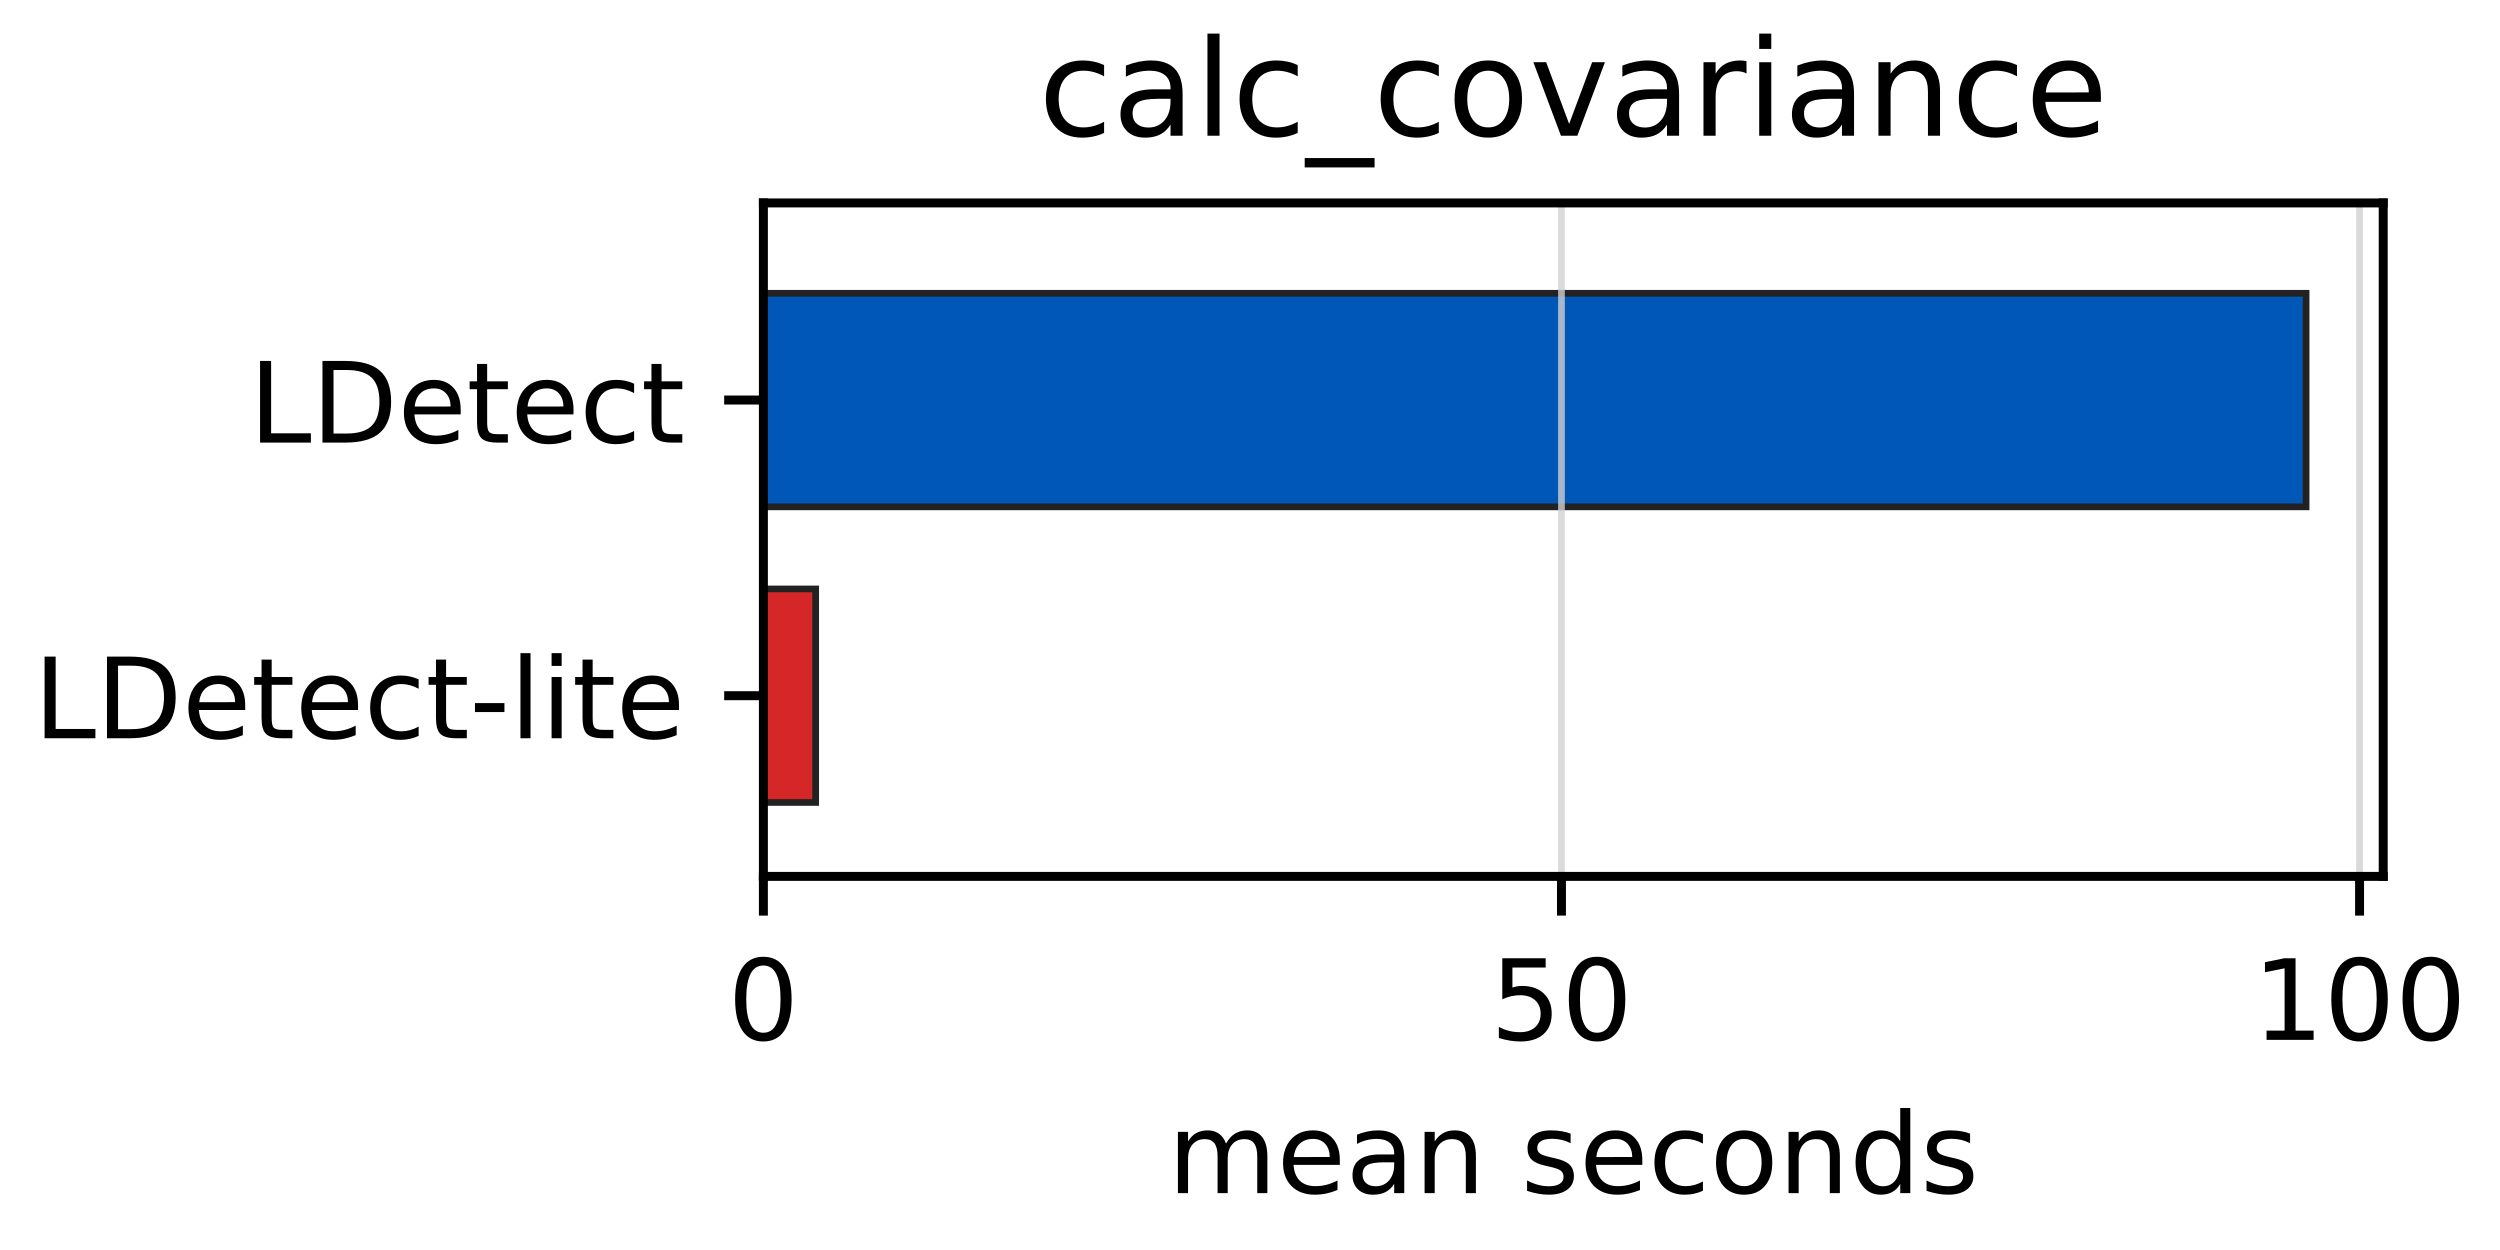
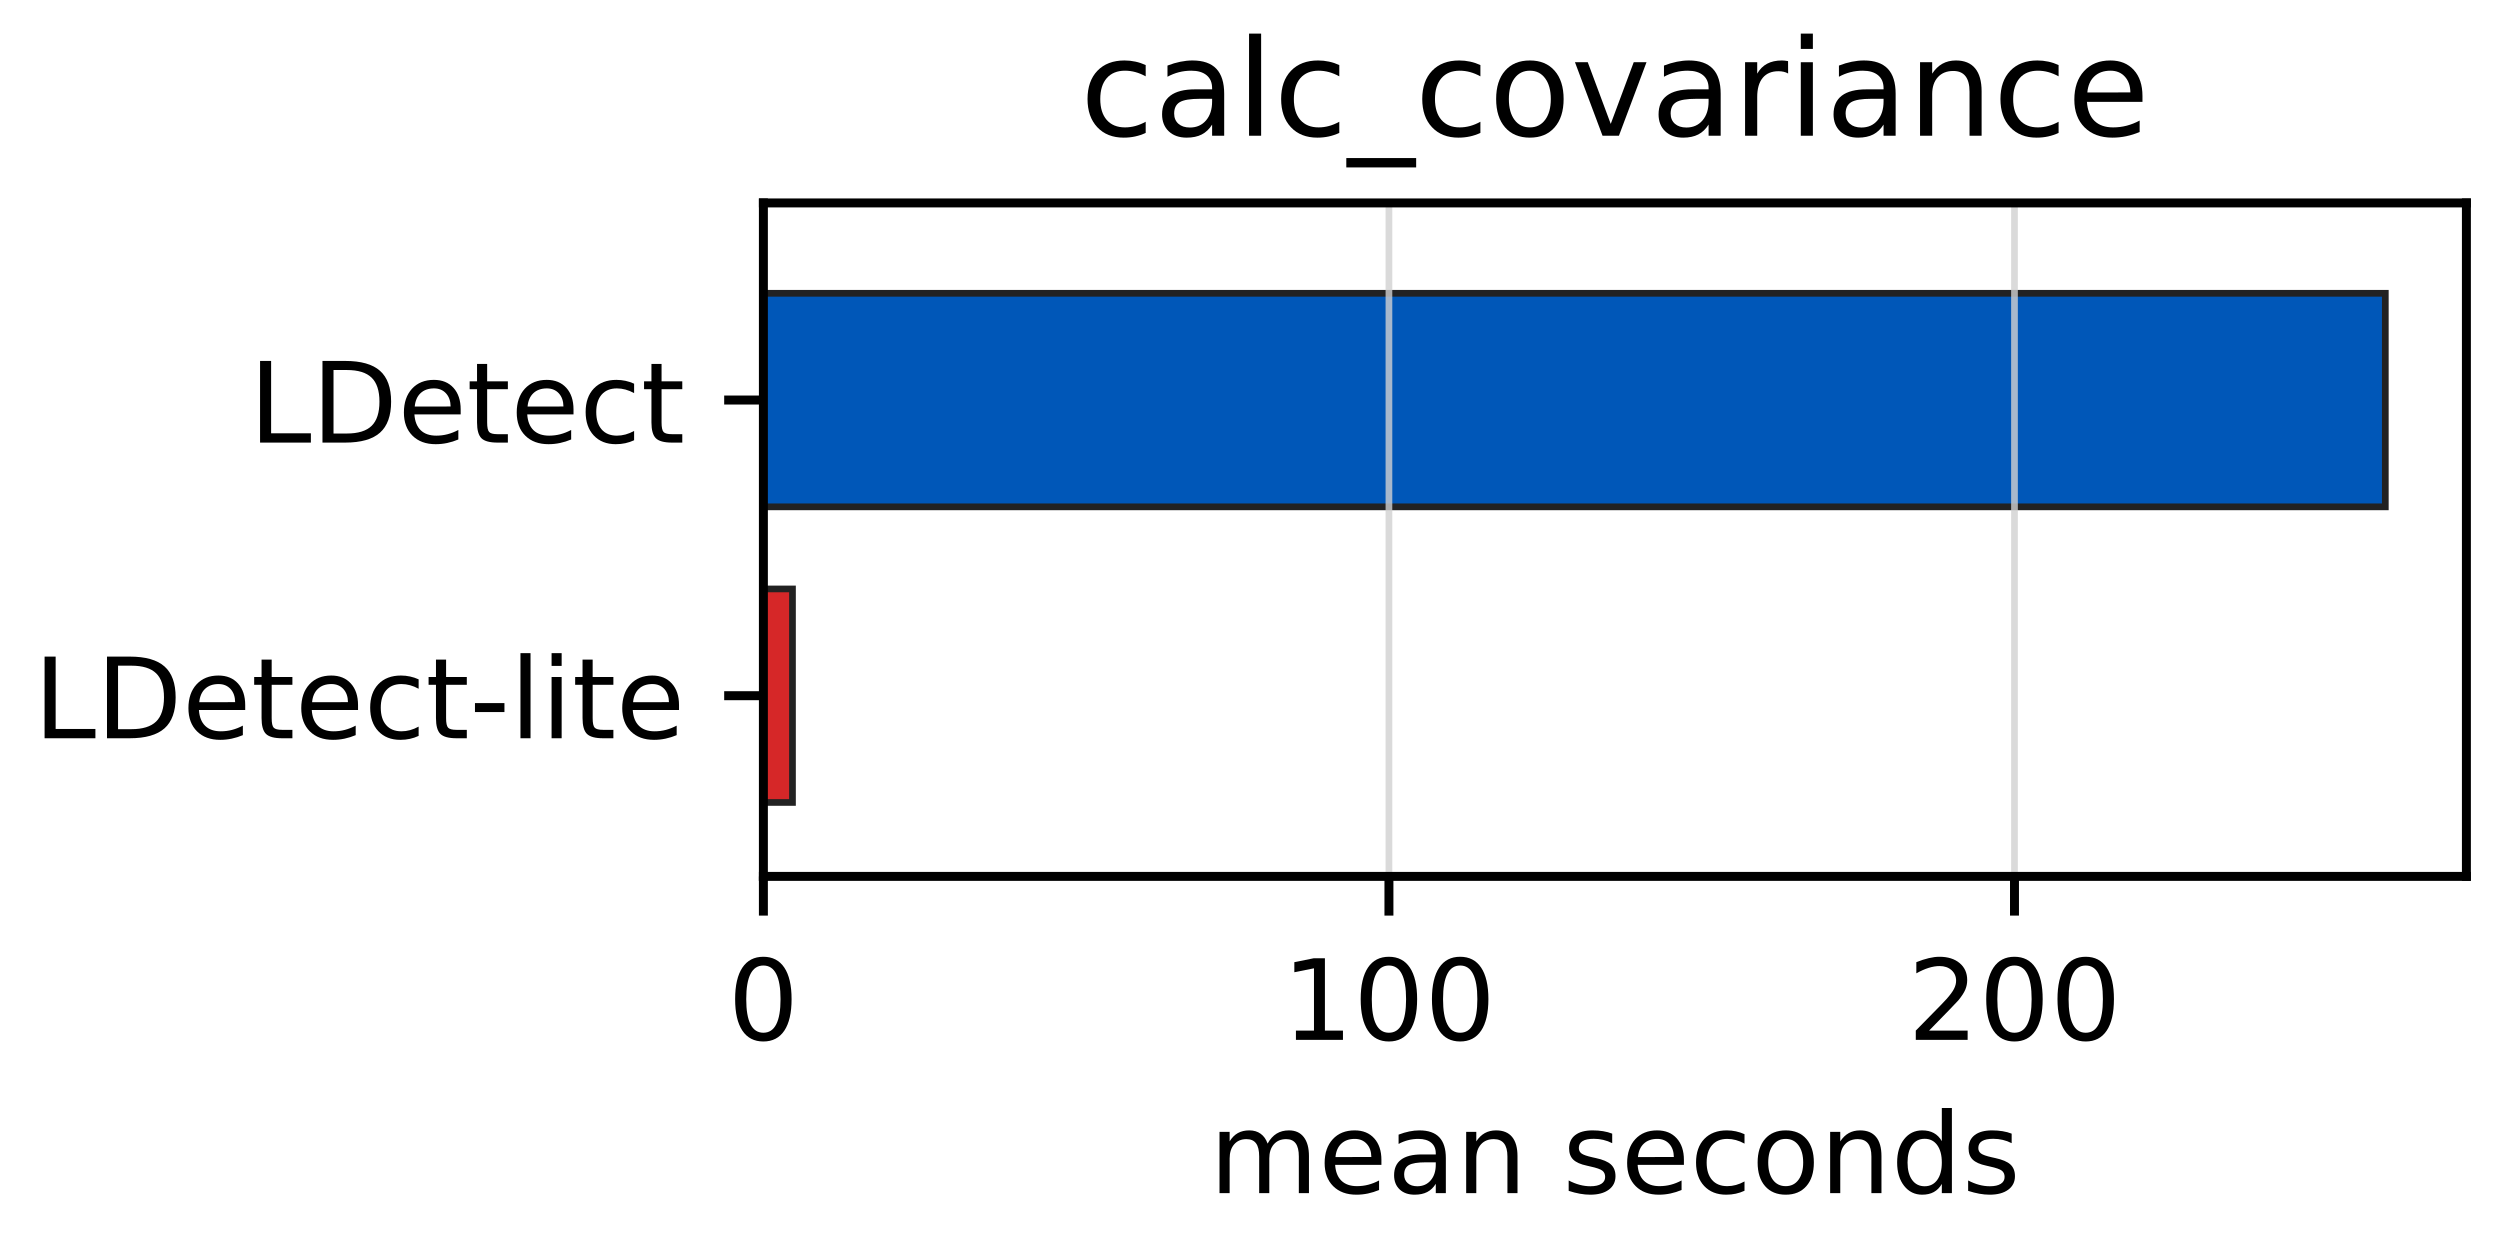
<svg xmlns="http://www.w3.org/2000/svg" xmlns:xlink="http://www.w3.org/1999/xlink" width="223.2pt" height="111.6pt" viewBox="0 0 223.2 111.6" version="1.1">
  <defs>
    <style type="text/css">*{stroke-linejoin: round; stroke-linecap: butt}</style>
  </defs>
  <g id="figure_1">
    <g id="patch_1">
      <path d="M 0 111.6  L 223.2 111.6  L 223.2 0  L 0 0  z " style="fill: #ffffff" />
    </g>
    <g id="axes_1">
      <g id="patch_2">
-         <path d="M 68.155 78.244  L 212.773 78.244  L 212.773 18.118  L 68.155 18.118  z " style="fill: #ffffff" />
+         <path d="M 68.155 78.244  L 220.2 78.244  L 220.2 18.118  L 68.155 18.118  z " style="fill: #ffffff" />
      </g>
      <g id="patch_3">
-         <path d="M 68.155 26.184  L 205.887 26.184  L 205.887 45.248  L 68.155 45.248  z " clip-path="url(#p4ffe846d3a)" style="fill: #0057b8; stroke: #222222; stroke-width: 0.6; stroke-linejoin: miter" />
+         <path d="M 68.155 26.184  L 212.96 26.184  L 212.96 45.248  L 68.155 45.248  z " clip-path="url(#p8371d8497a)" style="fill: #0057b8; stroke: #222222; stroke-width: 0.6; stroke-linejoin: miter" />
      </g>
      <g id="patch_4">
-         <path d="M 68.155 52.58  L 72.823 52.58  L 72.823 71.644  L 68.155 71.644  z " clip-path="url(#p4ffe846d3a)" style="fill: #d62728; stroke: #222222; stroke-width: 0.6; stroke-linejoin: miter" />
+         <path d="M 68.155 52.58  L 70.752 52.58  L 70.752 71.644  L 68.155 71.644  z " clip-path="url(#p8371d8497a)" style="fill: #d62728; stroke: #222222; stroke-width: 0.6; stroke-linejoin: miter" />
      </g>
      <g id="matplotlib.axis_1">
        <g id="xtick_1">
          <g id="line2d_1">
-             <path d="M 68.155 78.244  L 68.155 18.118  " clip-path="url(#p4ffe846d3a)" style="fill: none; stroke: #d0d0d0; stroke-opacity: 0.8; stroke-width: 0.6; stroke-linecap: square" />
+             <path d="M 68.155 78.244  L 68.155 18.118  " clip-path="url(#p8371d8497a)" style="fill: none; stroke: #d0d0d0; stroke-opacity: 0.8; stroke-width: 0.6; stroke-linecap: square" />
          </g>
          <g id="line2d_2">
            <defs>
-               <path id="m5fbbbda772" d="M 0 0  L 0 3.5  " style="stroke: #000000; stroke-width: 0.8" />
+               <path id="m075d7822c8" d="M 0 0  L 0 3.5  " style="stroke: #000000; stroke-width: 0.8" />
            </defs>
            <g>
-               <use xlink:href="#m5fbbbda772" x="68.155" y="78.244" style="stroke: #000000; stroke-width: 0.8" />
+               <use xlink:href="#m075d7822c8" x="68.155" y="78.244" style="stroke: #000000; stroke-width: 0.8" />
            </g>
          </g>
          <g id="text_1">
            <g transform="translate(64.97368 92.84195) scale(0.1 -0.1)">
              <defs>
                <path id="DejaVuSans-30" d="M 2034 4250  Q 1547 4250 1301 3770  Q 1056 3291 1056 2328  Q 1056 1369 1301 889  Q 1547 409 2034 409  Q 2525 409 2770 889  Q 3016 1369 3016 2328  Q 3016 3291 2770 3770  Q 2525 4250 2034 4250  z M 2034 4750  Q 2819 4750 3233 4129  Q 3647 3509 3647 2328  Q 3647 1150 3233 529  Q 2819 -91 2034 -91  Q 1250 -91 836 529  Q 422 1150 422 2328  Q 422 3509 836 4129  Q 1250 4750 2034 4750  z " transform="scale(0.015625)" />
              </defs>
              <use xlink:href="#DejaVuSans-30" />
            </g>
          </g>
        </g>
        <g id="xtick_2">
          <g id="line2d_3">
-             <path d="M 139.408 78.244  L 139.408 18.118  " clip-path="url(#p4ffe846d3a)" style="fill: none; stroke: #d0d0d0; stroke-opacity: 0.8; stroke-width: 0.6; stroke-linecap: square" />
+             <path d="M 124.004 78.244  L 124.004 18.118  " clip-path="url(#p8371d8497a)" style="fill: none; stroke: #d0d0d0; stroke-opacity: 0.8; stroke-width: 0.6; stroke-linecap: square" />
          </g>
          <g id="line2d_4">
            <g>
-               <use xlink:href="#m5fbbbda772" x="139.408" y="78.244" style="stroke: #000000; stroke-width: 0.8" />
+               <use xlink:href="#m075d7822c8" x="124.004" y="78.244" style="stroke: #000000; stroke-width: 0.8" />
            </g>
          </g>
          <g id="text_2">
-             <g transform="translate(133.0459 92.84195) scale(0.1 -0.1)">
-               <defs>
-                 <path id="DejaVuSans-35" d="M 691 4666  L 3169 4666  L 3169 4134  L 1269 4134  L 1269 2991  Q 1406 3038 1543 3061  Q 1681 3084 1819 3084  Q 2600 3084 3056 2656  Q 3513 2228 3513 1497  Q 3513 744 3044 326  Q 2575 -91 1722 -91  Q 1428 -91 1123 -41  Q 819 9 494 109  L 494 744  Q 775 591 1075 516  Q 1375 441 1709 441  Q 2250 441 2565 725  Q 2881 1009 2881 1497  Q 2881 1984 2565 2268  Q 2250 2553 1709 2553  Q 1456 2553 1204 2497  Q 953 2441 691 2322  L 691 4666  z " transform="scale(0.015625)" />
-               </defs>
-               <use xlink:href="#DejaVuSans-35" />
-               <use xlink:href="#DejaVuSans-30" transform="translate(63.62305 0)" />
-             </g>
-           </g>
-         </g>
-         <g id="xtick_3">
-           <g id="line2d_5">
-             <path d="M 210.662 78.244  L 210.662 18.118  " clip-path="url(#p4ffe846d3a)" style="fill: none; stroke: #d0d0d0; stroke-opacity: 0.8; stroke-width: 0.6; stroke-linecap: square" />
-           </g>
-           <g id="line2d_6">
-             <g>
-               <use xlink:href="#m5fbbbda772" x="210.662" y="78.244" style="stroke: #000000; stroke-width: 0.8" />
-             </g>
-           </g>
-           <g id="text_3">
-             <g transform="translate(201.1182 92.84195) scale(0.1 -0.1)">
+             <g transform="translate(114.4603 92.84195) scale(0.1 -0.1)">
              <defs>
                <path id="DejaVuSans-31" d="M 794 531  L 1825 531  L 1825 4091  L 703 3866  L 703 4441  L 1819 4666  L 2450 4666  L 2450 531  L 3481 531  L 3481 0  L 794 0  L 794 531  z " transform="scale(0.015625)" />
              </defs>
              <use xlink:href="#DejaVuSans-31" />
              <use xlink:href="#DejaVuSans-30" transform="translate(63.62305 0)" />
              <use xlink:href="#DejaVuSans-30" transform="translate(127.2461 0)" />
            </g>
          </g>
        </g>
+         <g id="xtick_3">
+           <g id="line2d_5">
+             <path d="M 179.853 78.244  L 179.853 18.118  " clip-path="url(#p8371d8497a)" style="fill: none; stroke: #d0d0d0; stroke-opacity: 0.8; stroke-width: 0.6; stroke-linecap: square" />
+           </g>
+           <g id="line2d_6">
+             <g>
+               <use xlink:href="#m075d7822c8" x="179.853" y="78.244" style="stroke: #000000; stroke-width: 0.8" />
+             </g>
+           </g>
+           <g id="text_3">
+             <g transform="translate(170.3094 92.84195) scale(0.1 -0.1)">
+               <defs>
+                 <path id="DejaVuSans-32" d="M 1228 531  L 3431 531  L 3431 0  L 469 0  L 469 531  Q 828 903 1448 1529  Q 2069 2156 2228 2338  Q 2531 2678 2651 2914  Q 2772 3150 2772 3378  Q 2772 3750 2511 3984  Q 2250 4219 1831 4219  Q 1534 4219 1204 4116  Q 875 4013 500 3803  L 500 4441  Q 881 4594 1212 4672  Q 1544 4750 1819 4750  Q 2544 4750 2975 4387  Q 3406 4025 3406 3419  Q 3406 3131 3298 2873  Q 3191 2616 2906 2266  Q 2828 2175 2409 1742  Q 1991 1309 1228 531  z " transform="scale(0.015625)" />
+               </defs>
+               <use xlink:href="#DejaVuSans-32" />
+               <use xlink:href="#DejaVuSans-30" transform="translate(63.62305 0)" />
+               <use xlink:href="#DejaVuSans-30" transform="translate(127.2461 0)" />
+             </g>
+           </g>
+         </g>
        <g id="text_4">
-           <g transform="translate(104.2578 106.5201) scale(0.1 -0.1)">
+           <g transform="translate(107.9711 106.5201) scale(0.1 -0.1)">
            <defs>
              <path id="DejaVuSans-6d" d="M 3328 2828  Q 3544 3216 3844 3400  Q 4144 3584 4550 3584  Q 5097 3584 5394 3201  Q 5691 2819 5691 2113  L 5691 0  L 5113 0  L 5113 2094  Q 5113 2597 4934 2840  Q 4756 3084 4391 3084  Q 3944 3084 3684 2787  Q 3425 2491 3425 1978  L 3425 0  L 2847 0  L 2847 2094  Q 2847 2600 2669 2842  Q 2491 3084 2119 3084  Q 1678 3084 1418 2786  Q 1159 2488 1159 1978  L 1159 0  L 581 0  L 581 3500  L 1159 3500  L 1159 2956  Q 1356 3278 1631 3431  Q 1906 3584 2284 3584  Q 2666 3584 2933 3390  Q 3200 3197 3328 2828  z " transform="scale(0.015625)" />
              <path id="DejaVuSans-65" d="M 3597 1894  L 3597 1613  L 953 1613  Q 991 1019 1311 708  Q 1631 397 2203 397  Q 2534 397 2845 478  Q 3156 559 3463 722  L 3463 178  Q 3153 47 2828 -22  Q 2503 -91 2169 -91  Q 1331 -91 842 396  Q 353 884 353 1716  Q 353 2575 817 3079  Q 1281 3584 2069 3584  Q 2775 3584 3186 3129  Q 3597 2675 3597 1894  z M 3022 2063  Q 3016 2534 2758 2815  Q 2500 3097 2075 3097  Q 1594 3097 1305 2825  Q 1016 2553 972 2059  L 3022 2063  z " transform="scale(0.015625)" />
              <path id="DejaVuSans-61" d="M 2194 1759  Q 1497 1759 1228 1600  Q 959 1441 959 1056  Q 959 750 1161 570  Q 1363 391 1709 391  Q 2188 391 2477 730  Q 2766 1069 2766 1631  L 2766 1759  L 2194 1759  z M 3341 1997  L 3341 0  L 2766 0  L 2766 531  Q 2569 213 2275 61  Q 1981 -91 1556 -91  Q 1019 -91 701 211  Q 384 513 384 1019  Q 384 1609 779 1909  Q 1175 2209 1959 2209  L 2766 2209  L 2766 2266  Q 2766 2663 2505 2880  Q 2244 3097 1772 3097  Q 1472 3097 1187 3025  Q 903 2953 641 2809  L 641 3341  Q 956 3463 1253 3523  Q 1550 3584 1831 3584  Q 2591 3584 2966 3190  Q 3341 2797 3341 1997  z " transform="scale(0.015625)" />
              <path id="DejaVuSans-6e" d="M 3513 2113  L 3513 0  L 2938 0  L 2938 2094  Q 2938 2591 2744 2837  Q 2550 3084 2163 3084  Q 1697 3084 1428 2787  Q 1159 2491 1159 1978  L 1159 0  L 581 0  L 581 3500  L 1159 3500  L 1159 2956  Q 1366 3272 1645 3428  Q 1925 3584 2291 3584  Q 2894 3584 3203 3211  Q 3513 2838 3513 2113  z " transform="scale(0.015625)" />
              <path id="DejaVuSans-20" transform="scale(0.015625)" />
              <path id="DejaVuSans-73" d="M 2834 3397  L 2834 2853  Q 2591 2978 2328 3040  Q 2066 3103 1784 3103  Q 1356 3103 1142 2972  Q 928 2841 928 2578  Q 928 2378 1081 2264  Q 1234 2150 1697 2047  L 1894 2003  Q 2506 1872 2764 1633  Q 3022 1394 3022 966  Q 3022 478 2636 193  Q 2250 -91 1575 -91  Q 1294 -91 989 -36  Q 684 19 347 128  L 347 722  Q 666 556 975 473  Q 1284 391 1588 391  Q 1994 391 2212 530  Q 2431 669 2431 922  Q 2431 1156 2273 1281  Q 2116 1406 1581 1522  L 1381 1569  Q 847 1681 609 1914  Q 372 2147 372 2553  Q 372 3047 722 3315  Q 1072 3584 1716 3584  Q 2034 3584 2315 3537  Q 2597 3491 2834 3397  z " transform="scale(0.015625)" />
              <path id="DejaVuSans-63" d="M 3122 3366  L 3122 2828  Q 2878 2963 2633 3030  Q 2388 3097 2138 3097  Q 1578 3097 1268 2742  Q 959 2388 959 1747  Q 959 1106 1268 751  Q 1578 397 2138 397  Q 2388 397 2633 464  Q 2878 531 3122 666  L 3122 134  Q 2881 22 2623 -34  Q 2366 -91 2075 -91  Q 1284 -91 818 406  Q 353 903 353 1747  Q 353 2603 823 3093  Q 1294 3584 2113 3584  Q 2378 3584 2631 3529  Q 2884 3475 3122 3366  z " transform="scale(0.015625)" />
              <path id="DejaVuSans-6f" d="M 1959 3097  Q 1497 3097 1228 2736  Q 959 2375 959 1747  Q 959 1119 1226 758  Q 1494 397 1959 397  Q 2419 397 2687 759  Q 2956 1122 2956 1747  Q 2956 2369 2687 2733  Q 2419 3097 1959 3097  z M 1959 3584  Q 2709 3584 3137 3096  Q 3566 2609 3566 1747  Q 3566 888 3137 398  Q 2709 -91 1959 -91  Q 1206 -91 779 398  Q 353 888 353 1747  Q 353 2609 779 3096  Q 1206 3584 1959 3584  z " transform="scale(0.015625)" />
              <path id="DejaVuSans-64" d="M 2906 2969  L 2906 4863  L 3481 4863  L 3481 0  L 2906 0  L 2906 525  Q 2725 213 2448 61  Q 2172 -91 1784 -91  Q 1150 -91 751 415  Q 353 922 353 1747  Q 353 2572 751 3078  Q 1150 3584 1784 3584  Q 2172 3584 2448 3432  Q 2725 3281 2906 2969  z M 947 1747  Q 947 1113 1208 752  Q 1469 391 1925 391  Q 2381 391 2643 752  Q 2906 1113 2906 1747  Q 2906 2381 2643 2742  Q 2381 3103 1925 3103  Q 1469 3103 1208 2742  Q 947 2381 947 1747  z " transform="scale(0.015625)" />
            </defs>
            <use xlink:href="#DejaVuSans-6d" />
            <use xlink:href="#DejaVuSans-65" transform="translate(97.41211 0)" />
            <use xlink:href="#DejaVuSans-61" transform="translate(158.9355 0)" />
            <use xlink:href="#DejaVuSans-6e" transform="translate(220.2148 0)" />
            <use xlink:href="#DejaVuSans-20" transform="translate(283.5938 0)" />
            <use xlink:href="#DejaVuSans-73" transform="translate(315.3809 0)" />
            <use xlink:href="#DejaVuSans-65" transform="translate(367.4805 0)" />
            <use xlink:href="#DejaVuSans-63" transform="translate(429.0039 0)" />
            <use xlink:href="#DejaVuSans-6f" transform="translate(483.9844 0)" />
            <use xlink:href="#DejaVuSans-6e" transform="translate(545.166 0)" />
            <use xlink:href="#DejaVuSans-64" transform="translate(608.5449 0)" />
            <use xlink:href="#DejaVuSans-73" transform="translate(672.0215 0)" />
          </g>
        </g>
      </g>
      <g id="matplotlib.axis_2">
        <g id="ytick_1">
          <g id="line2d_7">
            <defs>
-               <path id="m4e95de4d5c" d="M 0 0  L -3.5 0  " style="stroke: #000000; stroke-width: 0.8" />
+               <path id="md9720373f5" d="M 0 0  L -3.5 0  " style="stroke: #000000; stroke-width: 0.8" />
            </defs>
            <g>
-               <use xlink:href="#m4e95de4d5c" x="68.155" y="35.716" style="stroke: #000000; stroke-width: 0.8" />
+               <use xlink:href="#md9720373f5" x="68.155" y="35.716" style="stroke: #000000; stroke-width: 0.8" />
            </g>
          </g>
          <g id="text_5">
            <g transform="translate(22.23774 39.51519) scale(0.1 -0.1)">
              <defs>
                <path id="DejaVuSans-4c" d="M 628 4666  L 1259 4666  L 1259 531  L 3531 531  L 3531 0  L 628 0  L 628 4666  z " transform="scale(0.015625)" />
                <path id="DejaVuSans-44" d="M 1259 4147  L 1259 519  L 2022 519  Q 2988 519 3436 956  Q 3884 1394 3884 2338  Q 3884 3275 3436 3711  Q 2988 4147 2022 4147  L 1259 4147  z M 628 4666  L 1925 4666  Q 3281 4666 3915 4102  Q 4550 3538 4550 2338  Q 4550 1131 3912 565  Q 3275 0 1925 0  L 628 0  L 628 4666  z " transform="scale(0.015625)" />
                <path id="DejaVuSans-74" d="M 1172 4494  L 1172 3500  L 2356 3500  L 2356 3053  L 1172 3053  L 1172 1153  Q 1172 725 1289 603  Q 1406 481 1766 481  L 2356 481  L 2356 0  L 1766 0  Q 1100 0 847 248  Q 594 497 594 1153  L 594 3053  L 172 3053  L 172 3500  L 594 3500  L 594 4494  L 1172 4494  z " transform="scale(0.015625)" />
              </defs>
              <use xlink:href="#DejaVuSans-4c" />
              <use xlink:href="#DejaVuSans-44" transform="translate(55.71289 0)" />
              <use xlink:href="#DejaVuSans-65" transform="translate(132.7148 0)" />
              <use xlink:href="#DejaVuSans-74" transform="translate(194.2383 0)" />
              <use xlink:href="#DejaVuSans-65" transform="translate(233.4473 0)" />
              <use xlink:href="#DejaVuSans-63" transform="translate(294.9707 0)" />
              <use xlink:href="#DejaVuSans-74" transform="translate(349.9512 0)" />
            </g>
          </g>
        </g>
        <g id="ytick_2">
          <g id="line2d_8">
            <g>
-               <use xlink:href="#m4e95de4d5c" x="68.155" y="62.112" style="stroke: #000000; stroke-width: 0.8" />
+               <use xlink:href="#md9720373f5" x="68.155" y="62.112" style="stroke: #000000; stroke-width: 0.8" />
            </g>
          </g>
          <g id="text_6">
            <g transform="translate(3.00024 65.91159) scale(0.1 -0.1)">
              <defs>
                <path id="DejaVuSans-2d" d="M 313 2009  L 1997 2009  L 1997 1497  L 313 1497  L 313 2009  z " transform="scale(0.015625)" />
                <path id="DejaVuSans-6c" d="M 603 4863  L 1178 4863  L 1178 0  L 603 0  L 603 4863  z " transform="scale(0.015625)" />
                <path id="DejaVuSans-69" d="M 603 3500  L 1178 3500  L 1178 0  L 603 0  L 603 3500  z M 603 4863  L 1178 4863  L 1178 4134  L 603 4134  L 603 4863  z " transform="scale(0.015625)" />
              </defs>
              <use xlink:href="#DejaVuSans-4c" />
              <use xlink:href="#DejaVuSans-44" transform="translate(55.71289 0)" />
              <use xlink:href="#DejaVuSans-65" transform="translate(132.7148 0)" />
              <use xlink:href="#DejaVuSans-74" transform="translate(194.2383 0)" />
              <use xlink:href="#DejaVuSans-65" transform="translate(233.4473 0)" />
              <use xlink:href="#DejaVuSans-63" transform="translate(294.9707 0)" />
              <use xlink:href="#DejaVuSans-74" transform="translate(349.9512 0)" />
              <use xlink:href="#DejaVuSans-2d" transform="translate(389.1602 0)" />
              <use xlink:href="#DejaVuSans-6c" transform="translate(425.2441 0)" />
              <use xlink:href="#DejaVuSans-69" transform="translate(453.0273 0)" />
              <use xlink:href="#DejaVuSans-74" transform="translate(480.8105 0)" />
              <use xlink:href="#DejaVuSans-65" transform="translate(520.0195 0)" />
            </g>
          </g>
        </g>
      </g>
      <g id="patch_5">
        <path d="M 68.155 78.244  L 68.155 18.118  " style="fill: none; stroke: #000000; stroke-width: 0.8; stroke-linejoin: miter; stroke-linecap: square" />
      </g>
      <g id="patch_6">
-         <path d="M 212.773 78.244  L 212.773 18.118  " style="fill: none; stroke: #000000; stroke-width: 0.8; stroke-linejoin: miter; stroke-linecap: square" />
+         <path d="M 220.2 78.244  L 220.2 18.118  " style="fill: none; stroke: #000000; stroke-width: 0.8; stroke-linejoin: miter; stroke-linecap: square" />
      </g>
      <g id="patch_7">
-         <path d="M 68.155 78.244  L 212.773 78.244  " style="fill: none; stroke: #000000; stroke-width: 0.8; stroke-linejoin: miter; stroke-linecap: square" />
+         <path d="M 68.155 78.244  L 220.2 78.244  " style="fill: none; stroke: #000000; stroke-width: 0.8; stroke-linejoin: miter; stroke-linecap: square" />
      </g>
      <g id="patch_8">
-         <path d="M 68.155 18.118  L 212.773 18.118  " style="fill: none; stroke: #000000; stroke-width: 0.8; stroke-linejoin: miter; stroke-linecap: square" />
+         <path d="M 68.155 18.118  L 220.2 18.118  " style="fill: none; stroke: #000000; stroke-width: 0.8; stroke-linejoin: miter; stroke-linecap: square" />
      </g>
      <g id="text_7">
-         <g transform="translate(92.72001 12.11837) scale(0.12 -0.12)">
+         <g transform="translate(96.43328 12.11837) scale(0.12 -0.12)">
          <defs>
            <path id="DejaVuSans-5f" d="M 3263 -1063  L 3263 -1509  L -63 -1509  L -63 -1063  L 3263 -1063  z " transform="scale(0.015625)" />
            <path id="DejaVuSans-76" d="M 191 3500  L 800 3500  L 1894 563  L 2988 3500  L 3597 3500  L 2284 0  L 1503 0  L 191 3500  z " transform="scale(0.015625)" />
            <path id="DejaVuSans-72" d="M 2631 2963  Q 2534 3019 2420 3045  Q 2306 3072 2169 3072  Q 1681 3072 1420 2755  Q 1159 2438 1159 1844  L 1159 0  L 581 0  L 581 3500  L 1159 3500  L 1159 2956  Q 1341 3275 1631 3429  Q 1922 3584 2338 3584  Q 2397 3584 2469 3576  Q 2541 3569 2628 3553  L 2631 2963  z " transform="scale(0.015625)" />
          </defs>
          <use xlink:href="#DejaVuSans-63" />
          <use xlink:href="#DejaVuSans-61" transform="translate(54.98047 0)" />
          <use xlink:href="#DejaVuSans-6c" transform="translate(116.2598 0)" />
          <use xlink:href="#DejaVuSans-63" transform="translate(144.043 0)" />
          <use xlink:href="#DejaVuSans-5f" transform="translate(199.0234 0)" />
          <use xlink:href="#DejaVuSans-63" transform="translate(249.0234 0)" />
          <use xlink:href="#DejaVuSans-6f" transform="translate(304.0039 0)" />
          <use xlink:href="#DejaVuSans-76" transform="translate(365.1855 0)" />
          <use xlink:href="#DejaVuSans-61" transform="translate(424.3652 0)" />
          <use xlink:href="#DejaVuSans-72" transform="translate(485.6445 0)" />
          <use xlink:href="#DejaVuSans-69" transform="translate(526.7578 0)" />
          <use xlink:href="#DejaVuSans-61" transform="translate(554.541 0)" />
          <use xlink:href="#DejaVuSans-6e" transform="translate(615.8203 0)" />
          <use xlink:href="#DejaVuSans-63" transform="translate(679.1992 0)" />
          <use xlink:href="#DejaVuSans-65" transform="translate(734.1797 0)" />
        </g>
      </g>
    </g>
  </g>
  <defs>
-     <clipPath id="p4ffe846d3a">
-       <rect x="68.155" y="18.118" width="144.618" height="60.125" />
+     <clipPath id="p8371d8497a">
+       <rect x="68.155" y="18.118" width="152.045" height="60.125" />
    </clipPath>
  </defs>
</svg>
